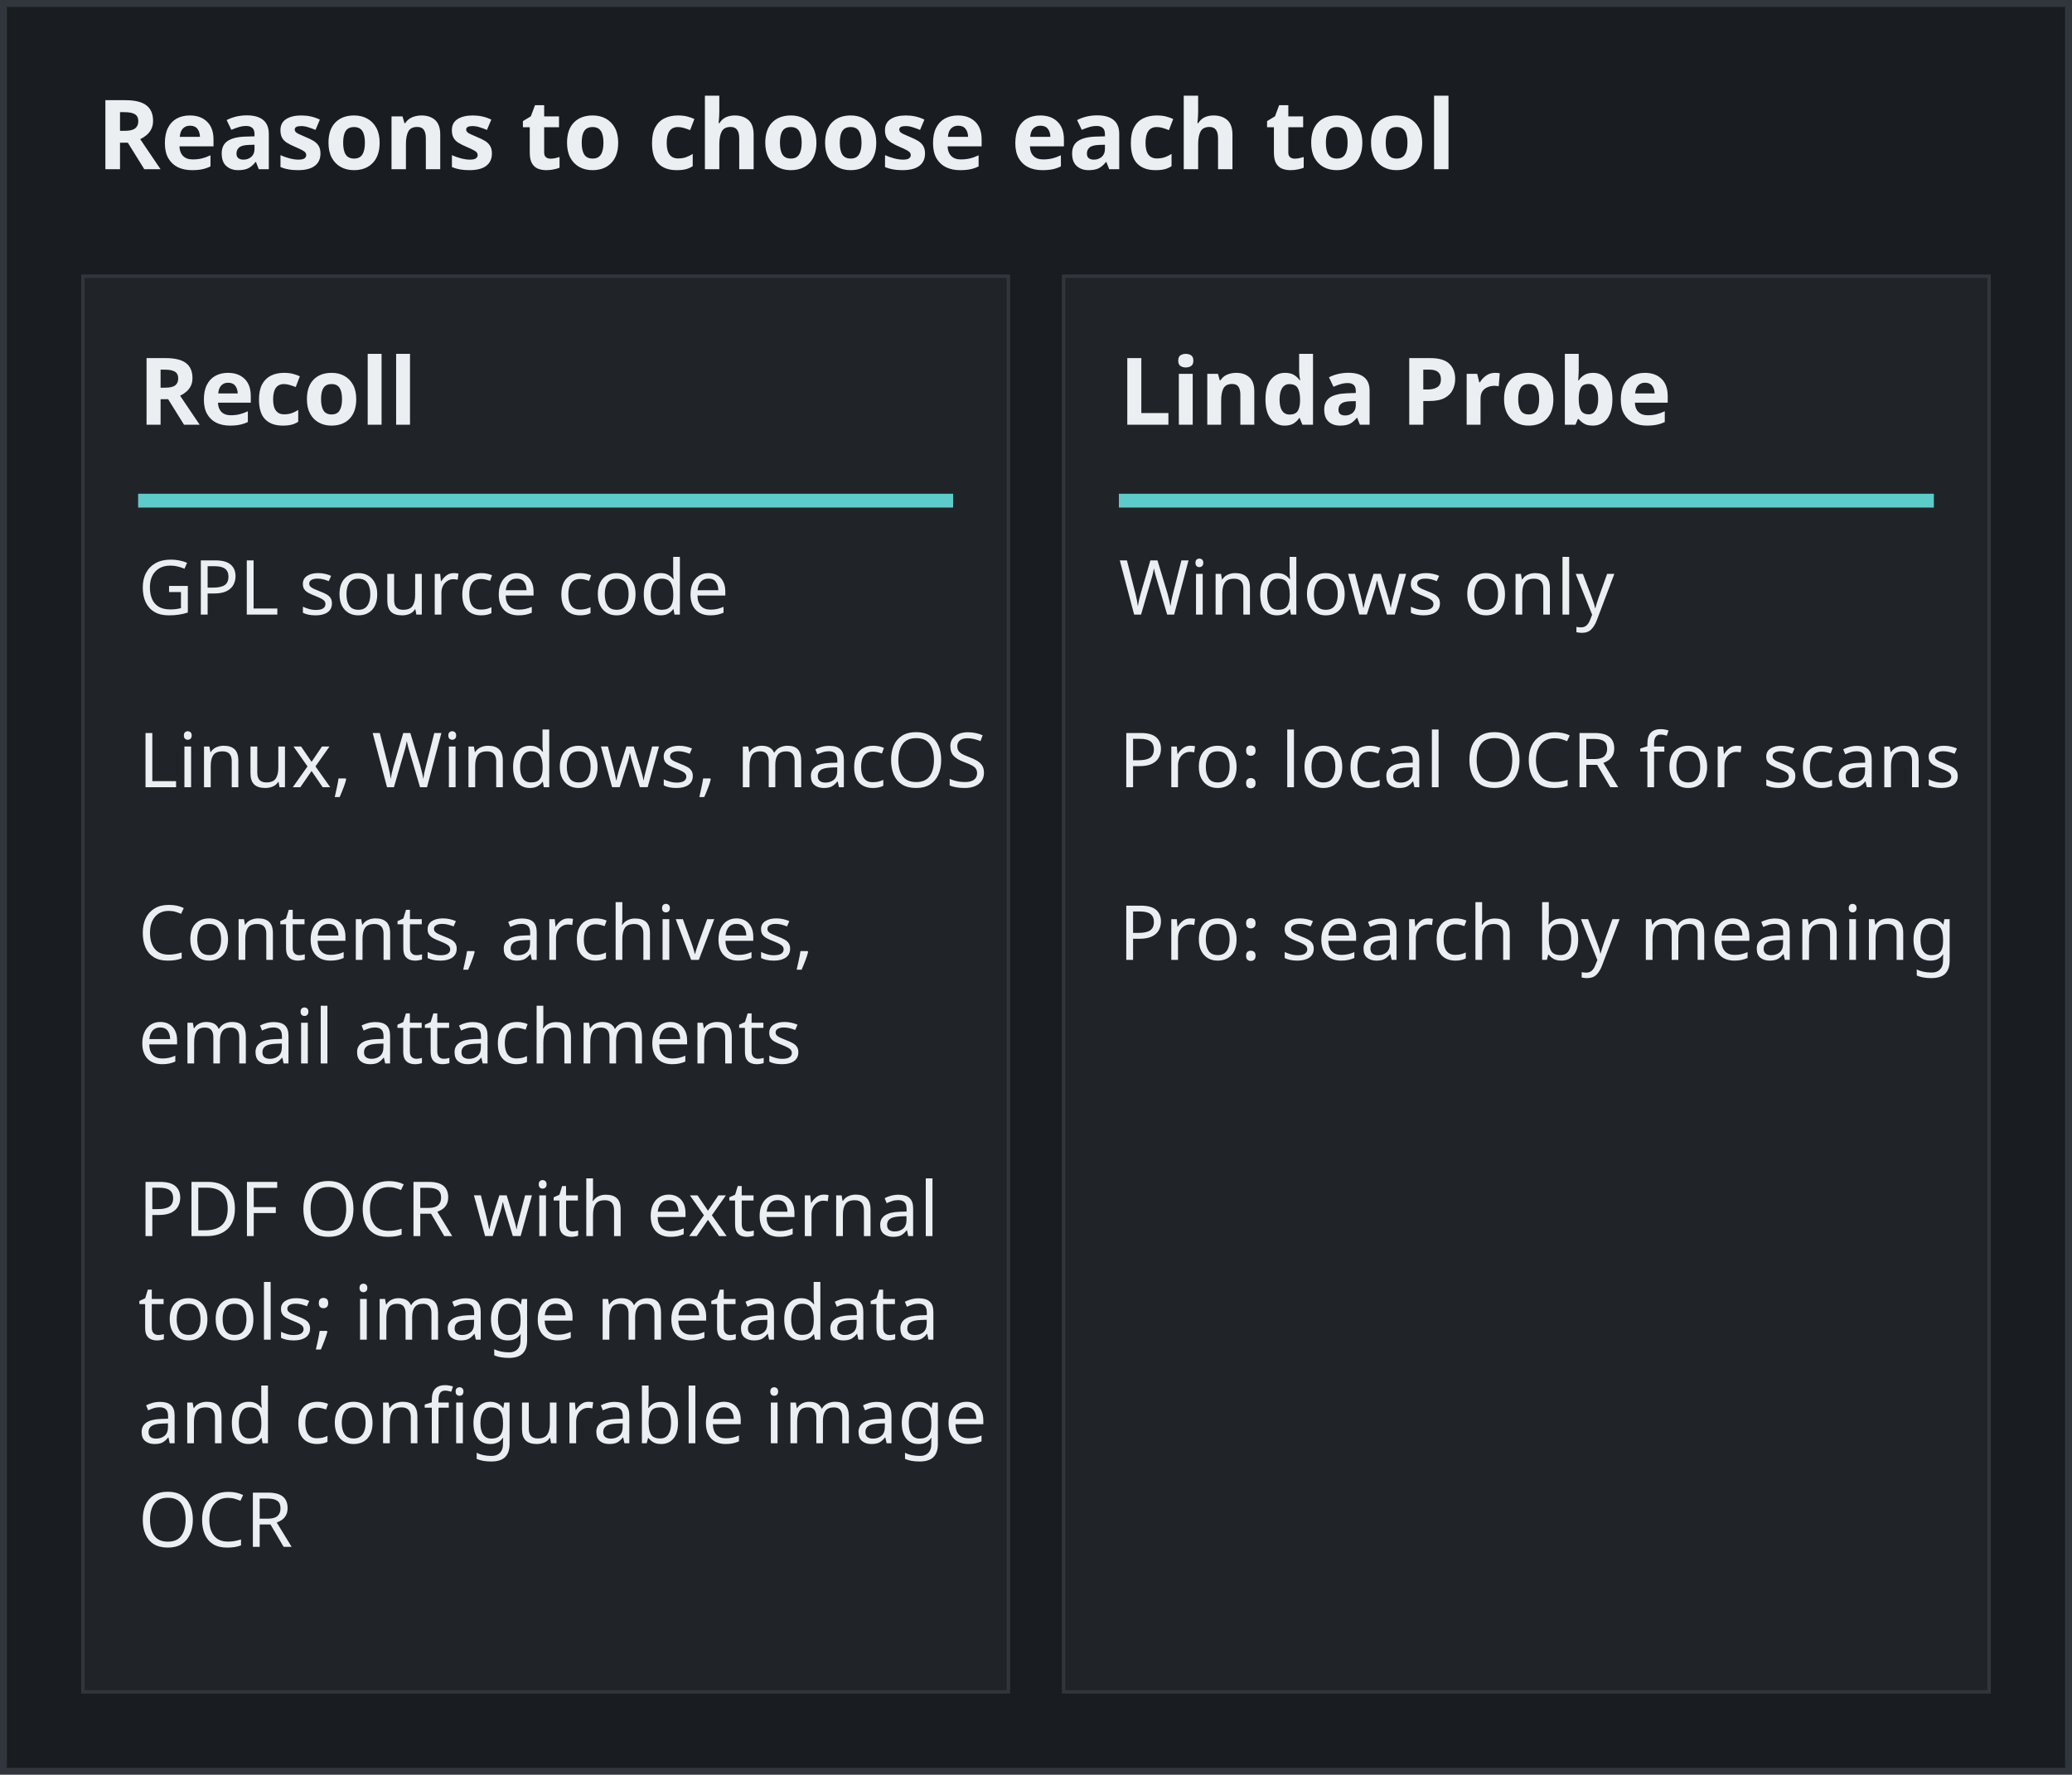
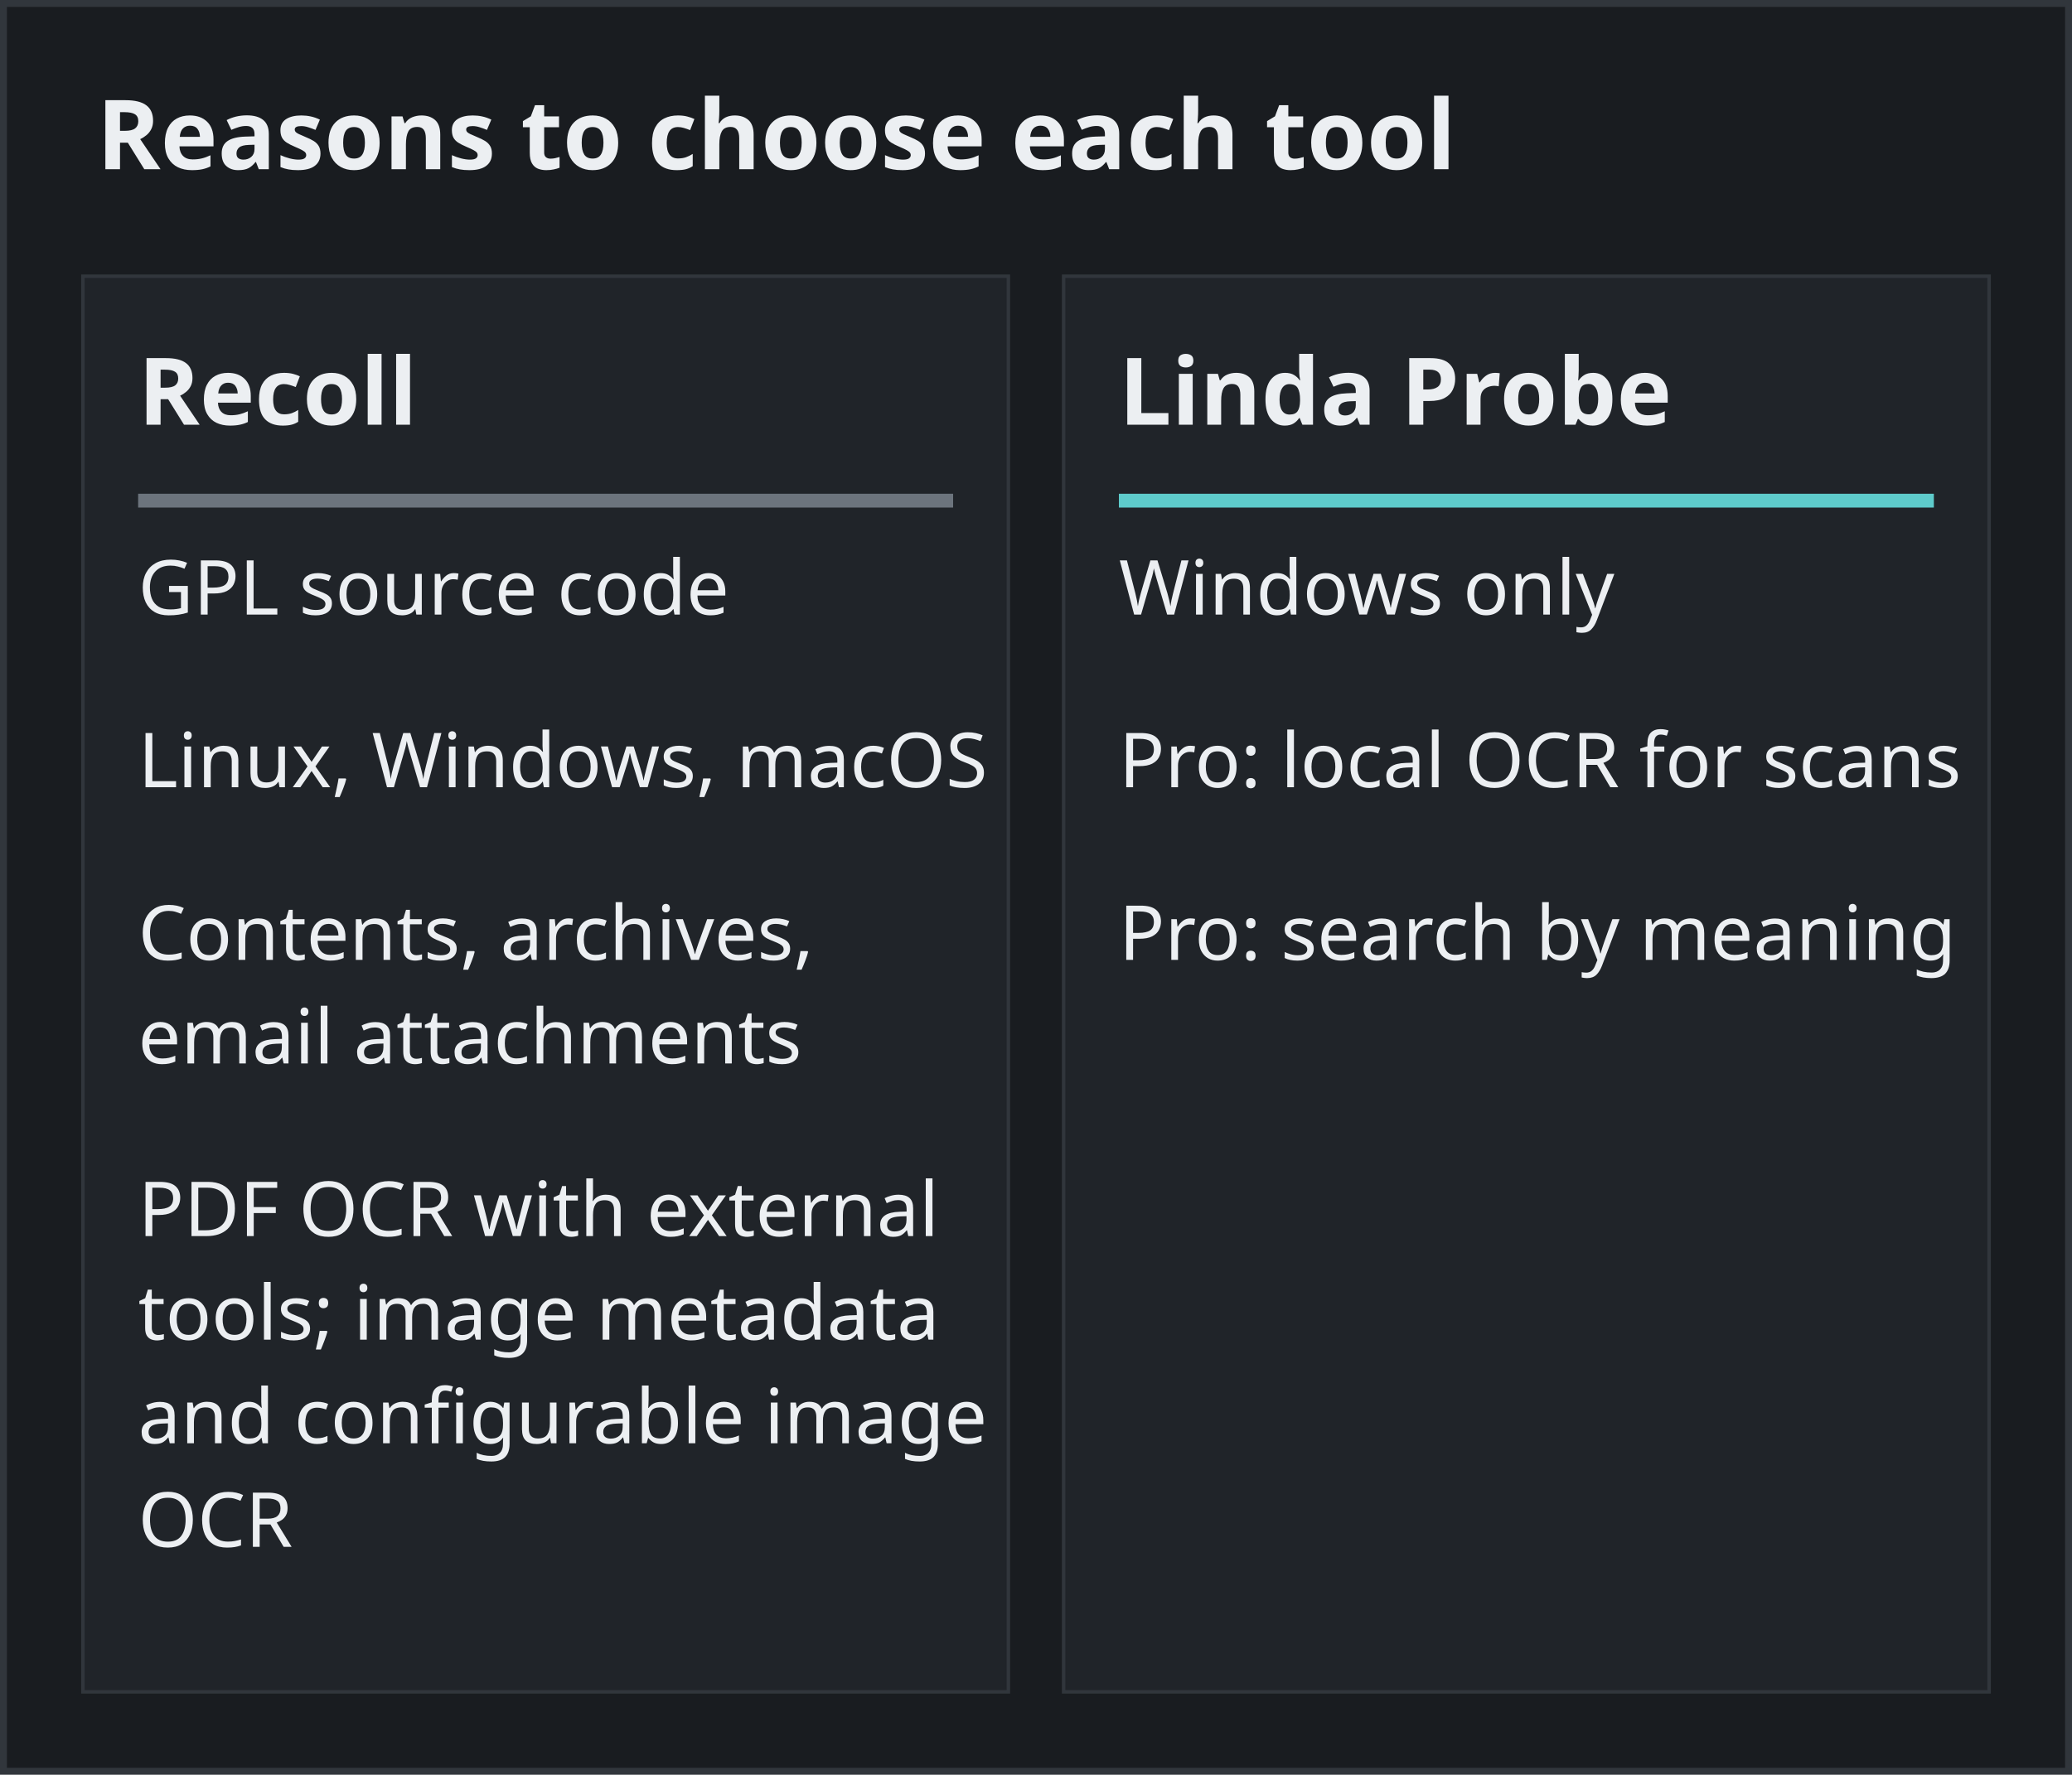
<svg xmlns="http://www.w3.org/2000/svg" xml:lang="en" width="600" height="514" viewBox="0 0 600 514" role="img" aria-labelledby="title">
  <rect x="1" y="1" width="598" height="512" rx="0" fill="#191c20" stroke="#31363c" stroke-width="2" />
  <g font-family="Segoe UI Variable Text, Segoe UI, system-ui, sans-serif">
    <text x="28" y="49" font-size="28" font-weight="600" fill="#eceff2">
      <tspan x="28" dy="0">Reasons to choose each tool</tspan>
    </text>
    <rect x="24" y="80" width="268" height="410" rx="0" fill="#202429" stroke="#31363c" />
    <text x="40" y="123" font-size="27" font-weight="600" fill="#eceff2">
      <tspan x="40" dy="0">Recoll</tspan>
    </text>
-     <path d="M40 145 H276" stroke="#5ecbcb" stroke-width="4" />
+     <path d="M40 145 H276" stroke="#6c747d" stroke-width="4" />
    <text x="40" y="178" font-size="22" fill="#eceff2">
      <tspan x="40" dy="0">GPL source code</tspan>
    </text>
    <text x="40" y="228" font-size="22" fill="#eceff2">
      <tspan x="40" dy="0">Linux, Windows, macOS</tspan>
    </text>
    <text x="40" y="278" font-size="22" fill="#eceff2">
      <tspan x="40" dy="0">Contents, archives,</tspan>
      <tspan x="40" dy="30">email attachments</tspan>
    </text>
    <text x="40" y="358" font-size="22" fill="#eceff2">
      <tspan x="40" dy="0">PDF OCR with external</tspan>
      <tspan x="40" dy="30">tools; image metadata</tspan>
      <tspan x="40" dy="30">and configurable image</tspan>
      <tspan x="40" dy="30">OCR</tspan>
    </text>
    <rect x="308" y="80" width="268" height="410" rx="0" fill="#202429" stroke="#31363c" />
    <text x="324" y="123" font-size="27" font-weight="600" fill="#eceff2">
      <tspan x="324" dy="0">Linda Probe</tspan>
    </text>
    <path d="M324 145 H560" stroke="#5ecbcb" stroke-width="4" />
    <text x="324" y="178" font-size="22" fill="#eceff2">
      <tspan x="324" dy="0">Windows only</tspan>
    </text>
    <text x="324" y="228" font-size="22" fill="#eceff2">
      <tspan x="324" dy="0">Pro: local OCR for scans</tspan>
    </text>
    <text x="324" y="278" font-size="22" fill="#eceff2">
      <tspan x="324" dy="0">Pro: search by meaning</tspan>
    </text>
  </g>
</svg>
